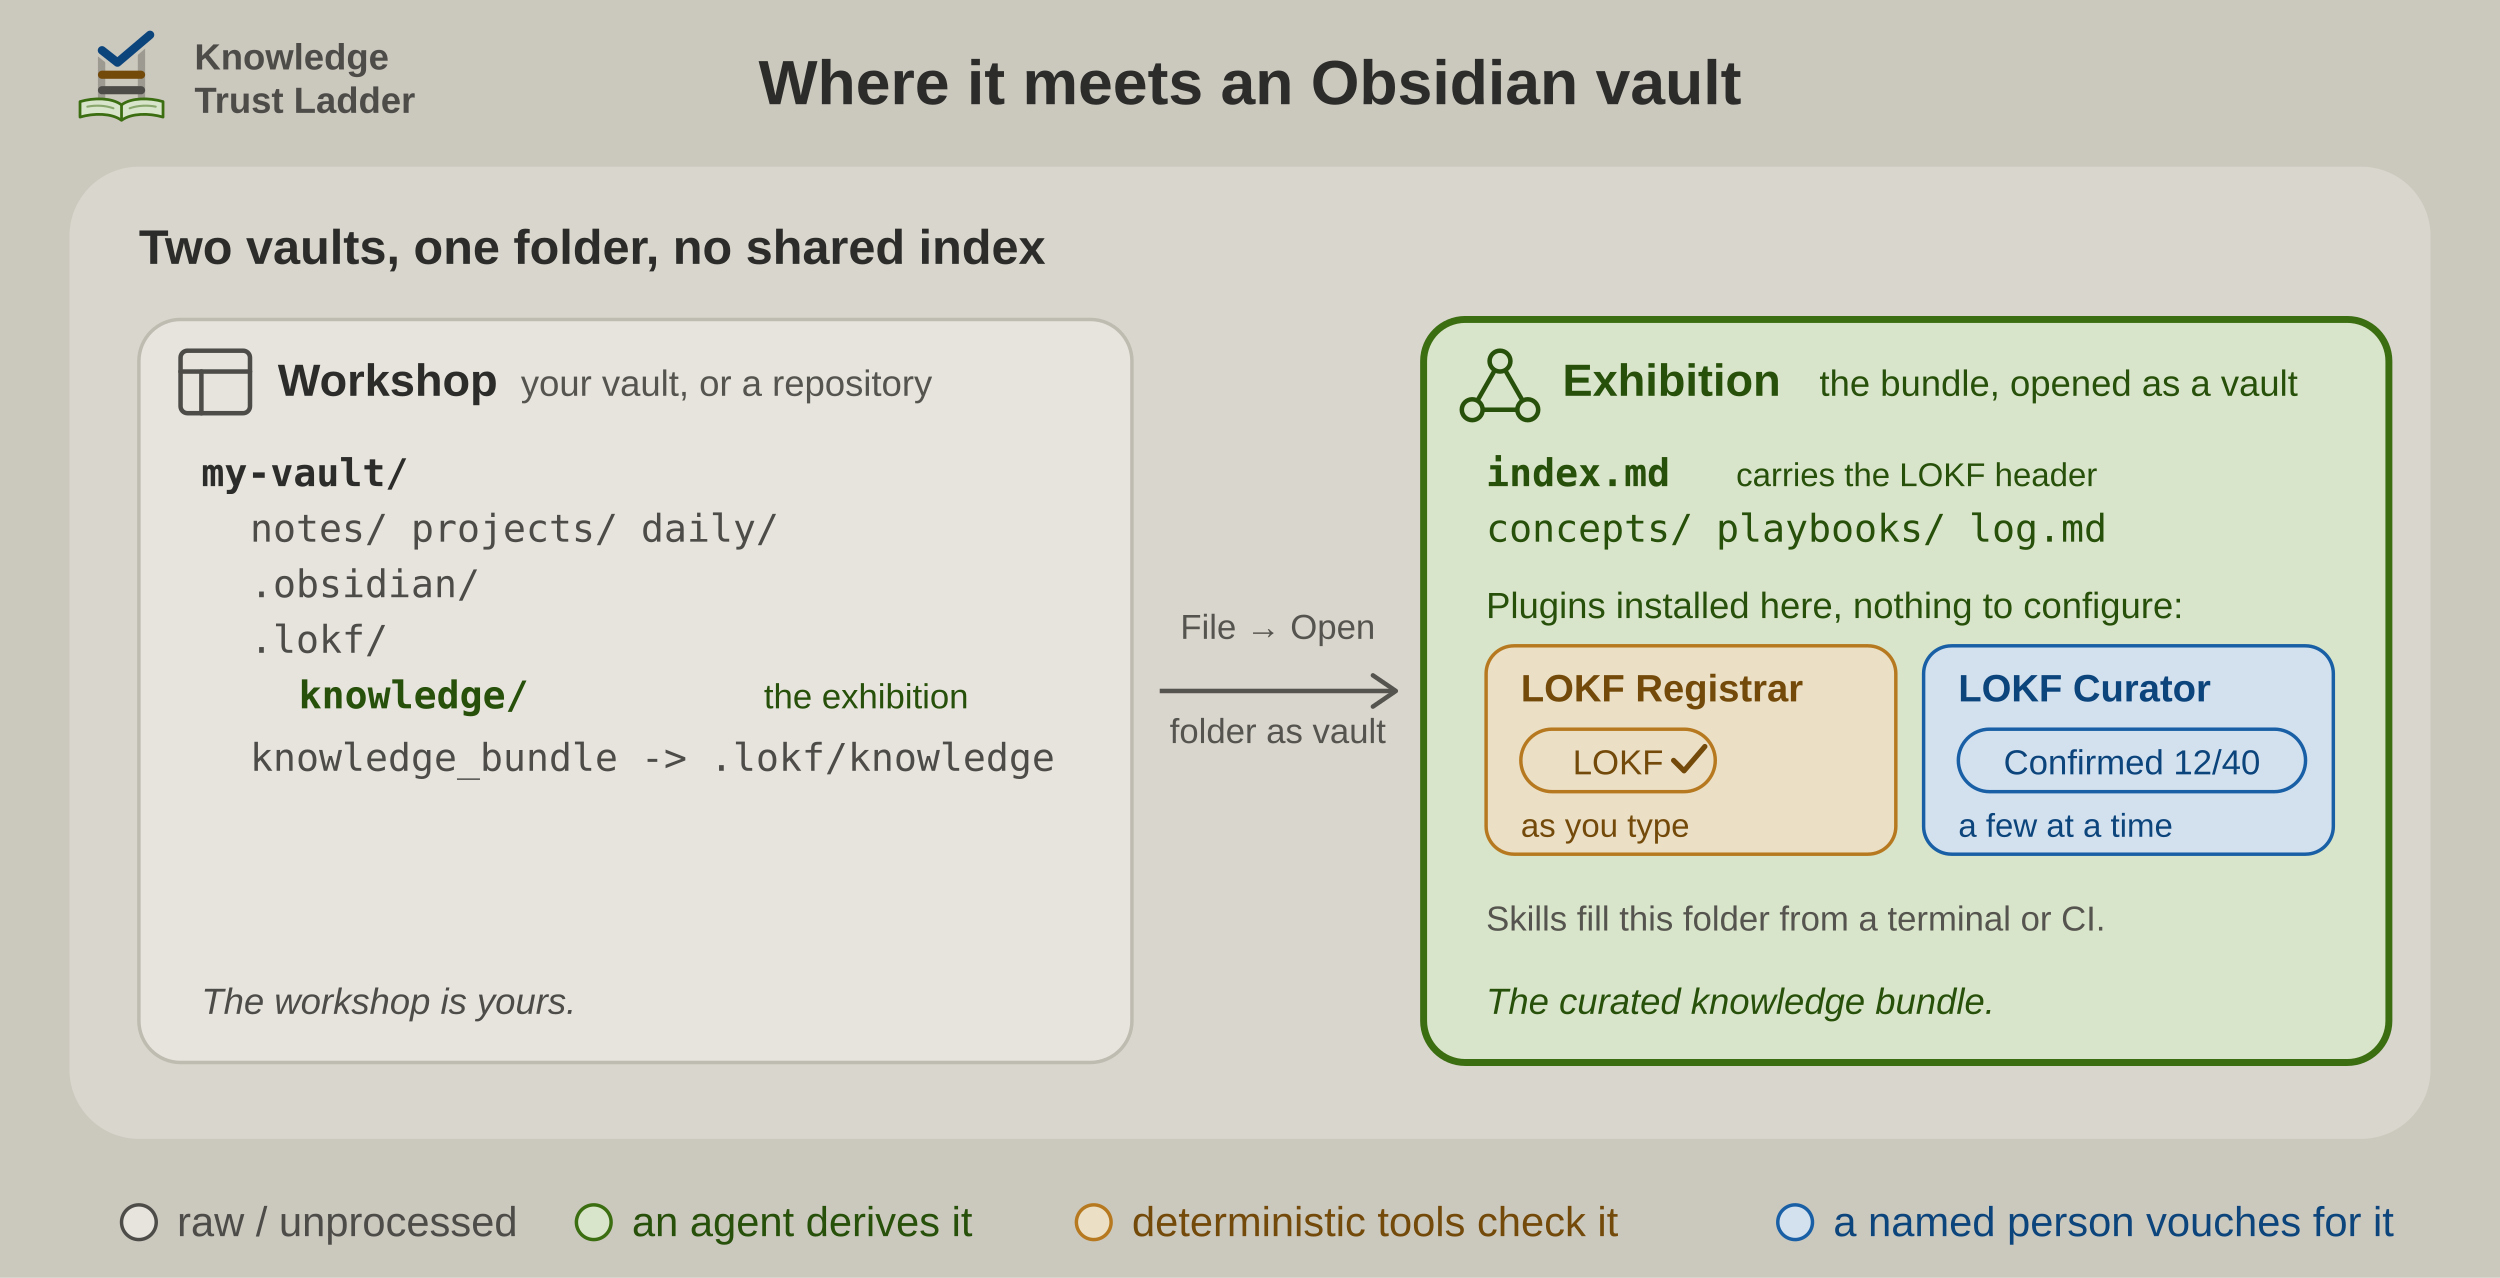
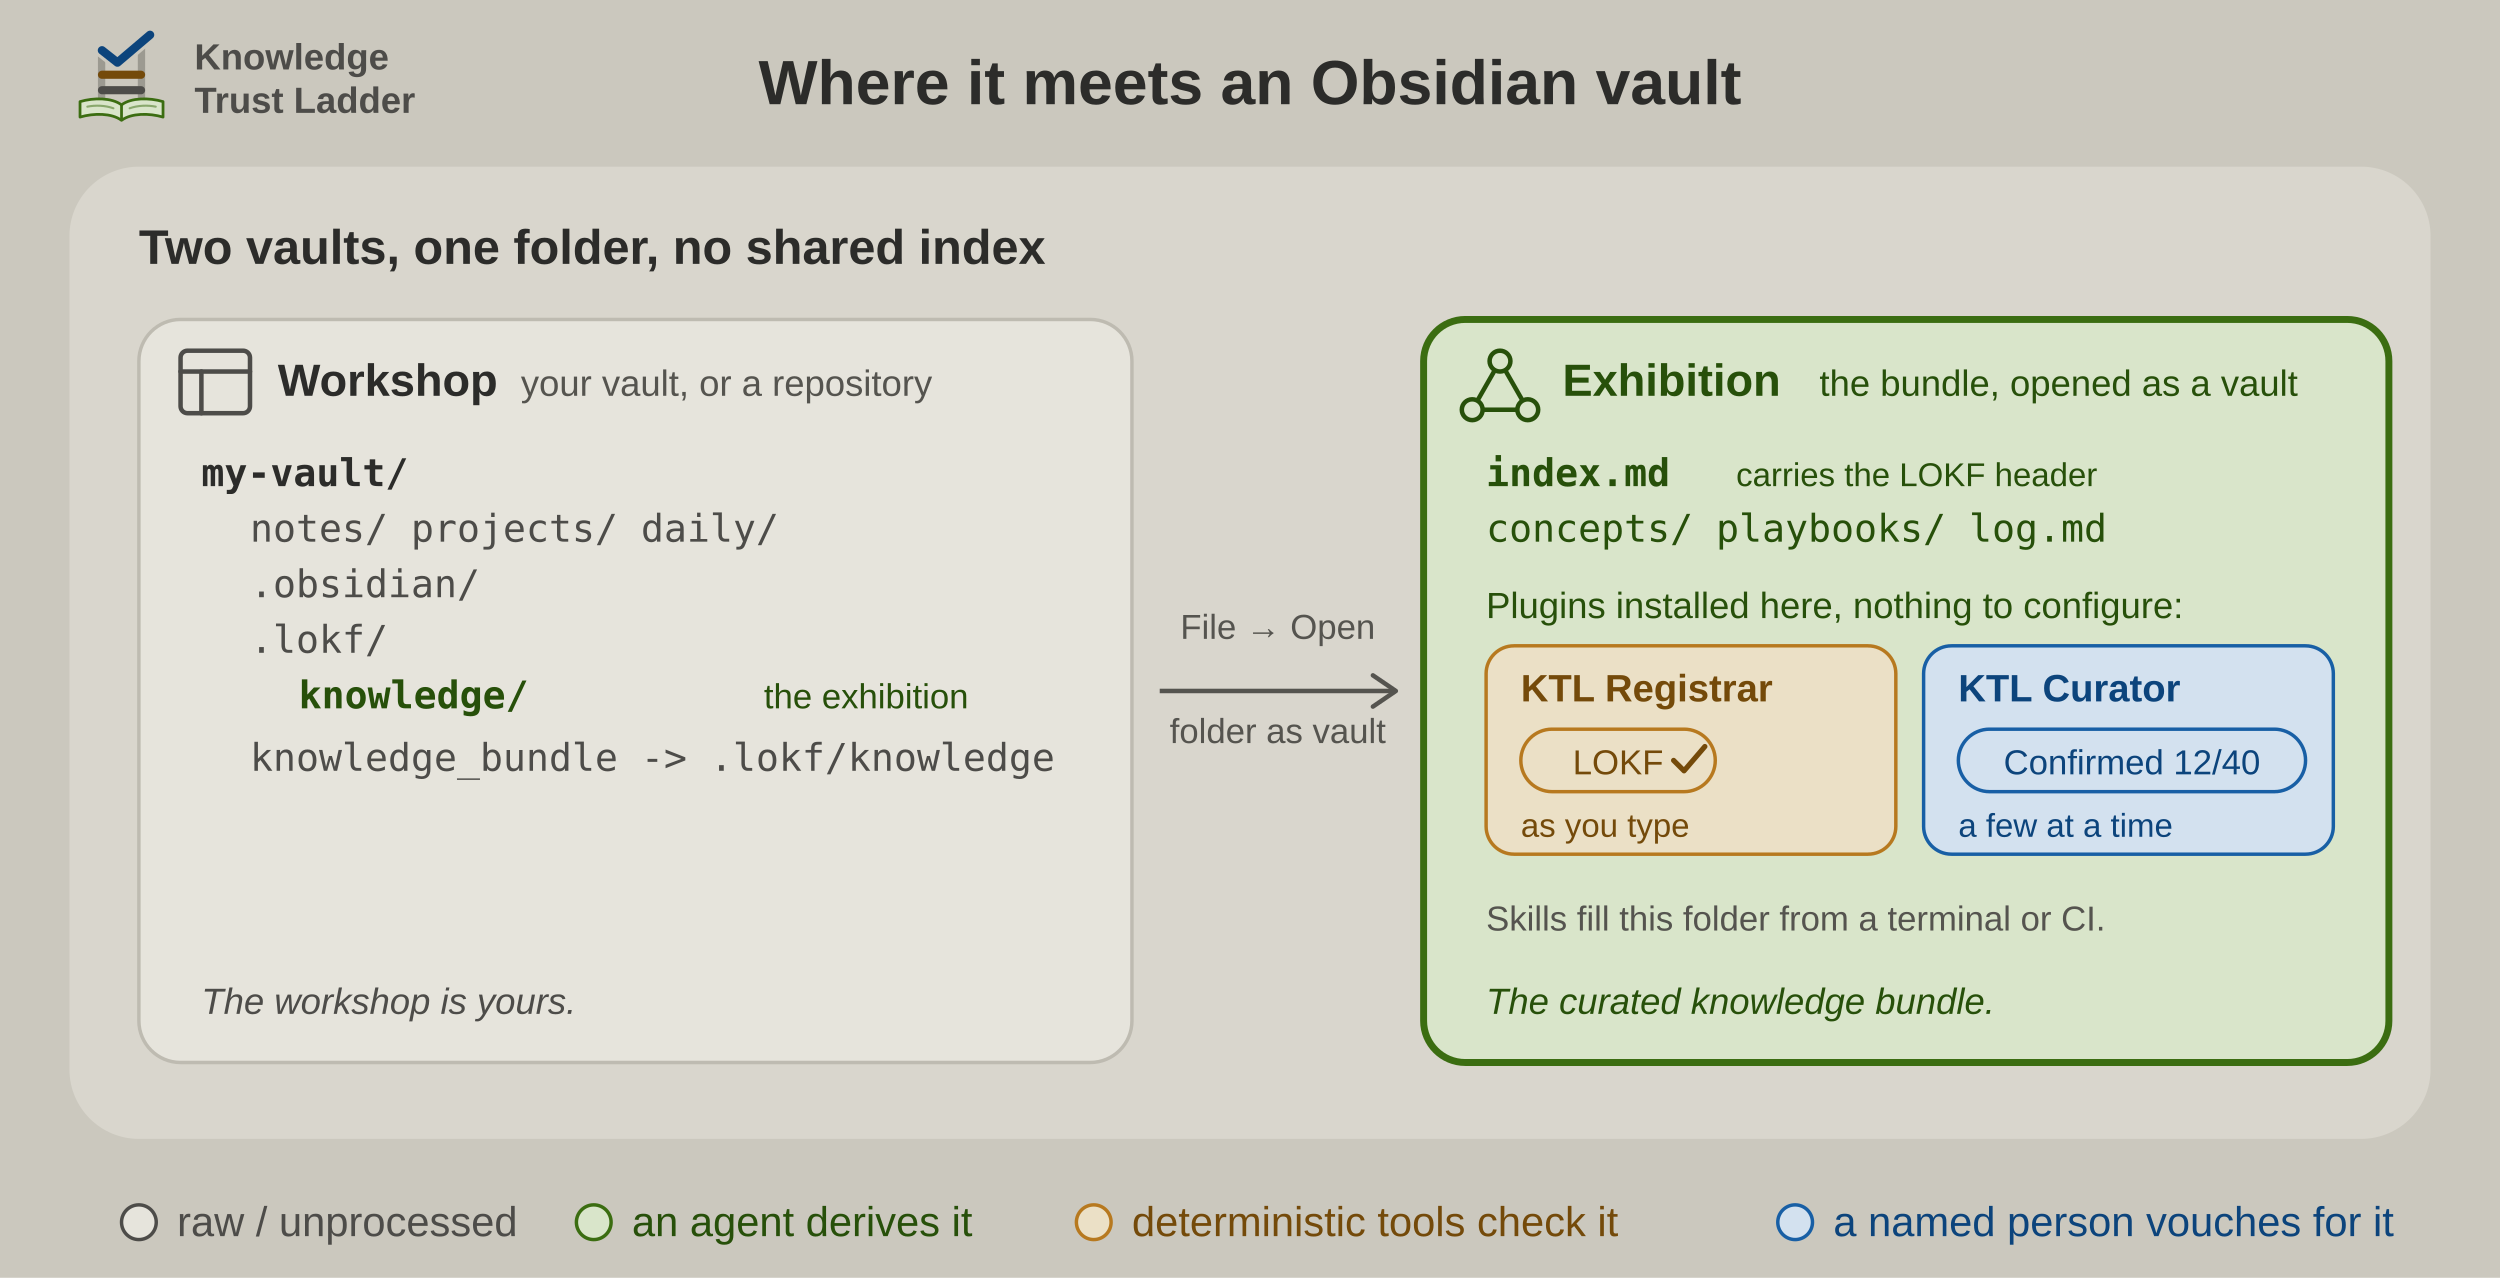
<svg xmlns="http://www.w3.org/2000/svg" width="720" height="368" viewBox="0 0 720 368" role="img" aria-labelledby="t d">
  <rect width="720" height="368" fill="#CBC8BE" />
  <g transform="translate(20,7) scale(0.46875)">
    <rect x="17.5" y="12" width="4.5" height="38" rx="2.25" fill="#9C9A91" />
    <rect x="42" y="12" width="4.5" height="38" rx="2.25" fill="#9C9A91" />
    <rect x="17.5" y="38" width="29" height="5" rx="2.5" fill="#4D4C49" />
    <rect x="17.5" y="28.5" width="29" height="5" rx="2.5" fill="#744A0A" />
    <path d="M20 16 L29.5 23.5 L49.5 6.5" fill="none" stroke="#CBC8BE" stroke-width="9" stroke-linecap="round" stroke-linejoin="round" />
    <path d="M20 16 L29.5 23.5 L49.5 6.5" fill="none" stroke="#0C447C" stroke-width="5.2" stroke-linecap="round" stroke-linejoin="round" />
    <path d="M32 49.5 C26 45 15 45 6.5 47.5 v9.5 C15 54.5 26 54.5 32 59 C38 54.5 49 54.5 57.5 57 v-9.5 C49 45 38 45 32 49.5 z" fill="#D9E5CA" stroke="#3B6D11" stroke-width="1.7" stroke-linejoin="round" />
    <line x1="32" y1="49.5" x2="32" y2="59" stroke="#3B6D11" stroke-width="1.7" />
    <path d="M11 50.6 C16 49.6 22 49.8 27 51.6 M37 51.6 C42 49.8 48 49.6 53 50.6" fill="none" stroke="#3B6D11" stroke-opacity=".5" stroke-width="1.3" stroke-linecap="round" />
  </g>
  <text x="56" y="20" font-family="Arial, sans-serif" font-size="10.5" font-weight="700" fill="#4D4C49">Knowledge</text>
  <text x="56" y="32.5" font-family="Arial, sans-serif" font-size="10.5" font-weight="700" fill="#4D4C49">Trust Ladder</text>
  <text x="360.0" y="30" text-anchor="middle" font-family="Arial, sans-serif" font-size="18" font-weight="700" fill="#2C2C2A">Where it meets an Obsidian vault</text>
  <rect x="20" y="48" width="680" height="280" rx="20" fill="#D9D6CD" />
  <text x="40" y="76" font-family="Arial, sans-serif" font-size="14" font-weight="700" fill="#2C2C2A">Two vaults, one folder, no shared index</text>
  <rect x="40" y="92" width="286" height="214" rx="12" fill="#E6E4DC" stroke="#BEBBB1" stroke-width="1" />
  <g transform="translate(62,110)" stroke="#4D4C49" stroke-width="1.3" fill="none" stroke-linecap="round" stroke-linejoin="round">
    <rect x="-10" y="-9" width="20" height="18" rx="2" />
    <line x1="-10" y1="-3" x2="10" y2="-3" />
    <line x1="-4" y1="-3" x2="-4" y2="9" />
  </g>
  <text x="80" y="114" font-family="Arial, sans-serif" font-size="13" font-weight="700" fill="#2C2C2A">Workshop</text>
  <text x="150" y="114" font-family="Arial, sans-serif" font-size="10.5" fill="#55544F">your vault, or a repository</text>
  <text x="58" y="140" font-family="Menlo, Consolas, monospace" font-size="11" font-weight="700" fill="#2C2C2A">my-vault/</text>
  <text x="72" y="156" font-family="Menlo, Consolas, monospace" font-size="11" fill="#4D4C49">notes/  projects/  daily/</text>
  <text x="72" y="172" font-family="Menlo, Consolas, monospace" font-size="11" fill="#4D4C49">.obsidian/</text>
  <text x="72" y="188" font-family="Menlo, Consolas, monospace" font-size="11" fill="#4D4C49">.lokf/</text>
  <text x="86" y="204" font-family="Menlo, Consolas, monospace" font-size="11" font-weight="700" fill="#27500A">knowledge/</text>
  <text x="72" y="222" font-family="Menlo, Consolas, monospace" font-size="11" fill="#4D4C49">knowledge_bundle  -&gt;  .lokf/knowledge</text>
  <text x="220" y="204" font-family="Arial, sans-serif" font-size="10" fill="#27500A">the exhibition</text>
  <text x="58" y="292" font-family="Arial, sans-serif" font-size="10.5" font-style="italic" fill="#4D4C49">The workshop is yours.</text>
  <line x1="334" y1="199" x2="402" y2="199" stroke="#55544F" stroke-width="1.3" />
  <path d="M395.4 203.5 L402 199 L395.4 194.5" fill="none" stroke="#55544F" stroke-width="1.3" stroke-linecap="round" stroke-linejoin="round" />
  <text x="368" y="184" text-anchor="middle" font-family="Arial, sans-serif" font-size="10" fill="#55544F">File → Open</text>
  <text x="368" y="214" text-anchor="middle" font-family="Arial, sans-serif" font-size="10" fill="#55544F">folder as vault</text>
  <rect x="410" y="92" width="278" height="214" rx="12" fill="#D9E5CA" stroke="#3B6D11" stroke-width="2" />
  <g transform="translate(432,112)" stroke="#27500A" stroke-width="1.3" fill="none" stroke-linecap="round" stroke-linejoin="round">
    <line x1="-8" y1="6" x2="0" y2="-8" />
    <line x1="8" y1="6" x2="0" y2="-8" />
    <line x1="-8" y1="6" x2="8" y2="6" />
    <circle cx="0" cy="-8" r="3" fill="#D9E5CA" />
    <circle cx="-8" cy="6" r="3" fill="#D9E5CA" />
    <circle cx="8" cy="6" r="3" fill="#D9E5CA" />
  </g>
  <text x="450" y="114" font-family="Arial, sans-serif" font-size="13" font-weight="700" fill="#27500A">Exhibition</text>
  <text x="524" y="114" font-family="Arial, sans-serif" font-size="10.5" fill="#27500A">the bundle, opened as a vault</text>
  <text x="428" y="140" font-family="Menlo, Consolas, monospace" font-size="11" font-weight="700" fill="#27500A">index.md</text>
  <text x="500" y="140" font-family="Arial, sans-serif" font-size="9.5" fill="#27500A">carries the LOKF header</text>
  <text x="428" y="156" font-family="Menlo, Consolas, monospace" font-size="11" fill="#27500A">concepts/  playbooks/  log.md</text>
  <text x="428" y="178" font-family="Arial, sans-serif" font-size="10.5" fill="#27500A">Plugins installed here, nothing to configure:</text>
  <rect x="428" y="186" width="118" height="60" rx="8" fill="#EBE0C6" stroke="#B7791F" stroke-width="1" />
-   <text x="438" y="202" font-family="Arial, sans-serif" font-size="11" font-weight="700" fill="#744A0A">LOKF Registrar</text>
+   <text x="438" y="202" font-family="Arial, sans-serif" font-size="11" font-weight="700" fill="#744A0A">KTL Registrar</text>
  <rect x="438" y="210" width="56" height="18" rx="9.0" fill="#EBE0C6" stroke="#B7791F" stroke-width="1" />
  <text x="466.0" y="223.0" text-anchor="middle" font-family="Arial, sans-serif" font-size="10" fill="#744A0A">LOKF   </text>
  <path d="M482 219 l3 3 l6 -7" fill="none" stroke="#744A0A" stroke-width="1.5" stroke-linecap="round" stroke-linejoin="round" />
  <text x="438" y="241" font-family="Arial, sans-serif" font-size="9.5" fill="#744A0A">as you type</text>
  <rect x="554" y="186" width="118" height="60" rx="8" fill="#D3E1EF" stroke="#185FA5" stroke-width="1" />
-   <text x="564" y="202" font-family="Arial, sans-serif" font-size="11" font-weight="700" fill="#0C447C">LOKF Curator</text>
+   <text x="564" y="202" font-family="Arial, sans-serif" font-size="11" font-weight="700" fill="#0C447C">KTL Curator</text>
  <rect x="564" y="210" width="100" height="18" rx="9.0" fill="#D3E1EF" stroke="#185FA5" stroke-width="1" />
  <text x="614.0" y="223.0" text-anchor="middle" font-family="Arial, sans-serif" font-size="10" fill="#0C447C">Confirmed 12/40</text>
  <text x="564" y="241" font-family="Arial, sans-serif" font-size="9.5" fill="#0C447C">a few at a time</text>
  <text x="428" y="268" font-family="Arial, sans-serif" font-size="10" fill="#55544F">Skills fill this folder from a terminal or CI.</text>
  <text x="428" y="292" font-family="Arial, sans-serif" font-size="10.5" font-style="italic" fill="#27500A">The curated knowledge bundle.</text>
  <circle cx="40" cy="352" r="5" fill="#E6E4DC" stroke="#4D4C49" stroke-width="1" />
  <text x="51" y="356" font-family="Arial, sans-serif" font-size="12" fill="#4D4C49">raw / unprocessed</text>
  <circle cx="171" cy="352" r="5" fill="#D9E5CA" stroke="#3B6D11" stroke-width="1" />
  <text x="182" y="356" font-family="Arial, sans-serif" font-size="12" fill="#27500A">an agent derives it</text>
  <circle cx="315" cy="352" r="5" fill="#EBE0C6" stroke="#B7791F" stroke-width="1" />
  <text x="326" y="356" font-family="Arial, sans-serif" font-size="12" fill="#744A0A">deterministic tools check it</text>
  <circle cx="517" cy="352" r="5" fill="#D3E1EF" stroke="#185FA5" stroke-width="1" />
  <text x="528" y="356" font-family="Arial, sans-serif" font-size="12" fill="#0C447C">a named person vouches for it</text>
</svg>
